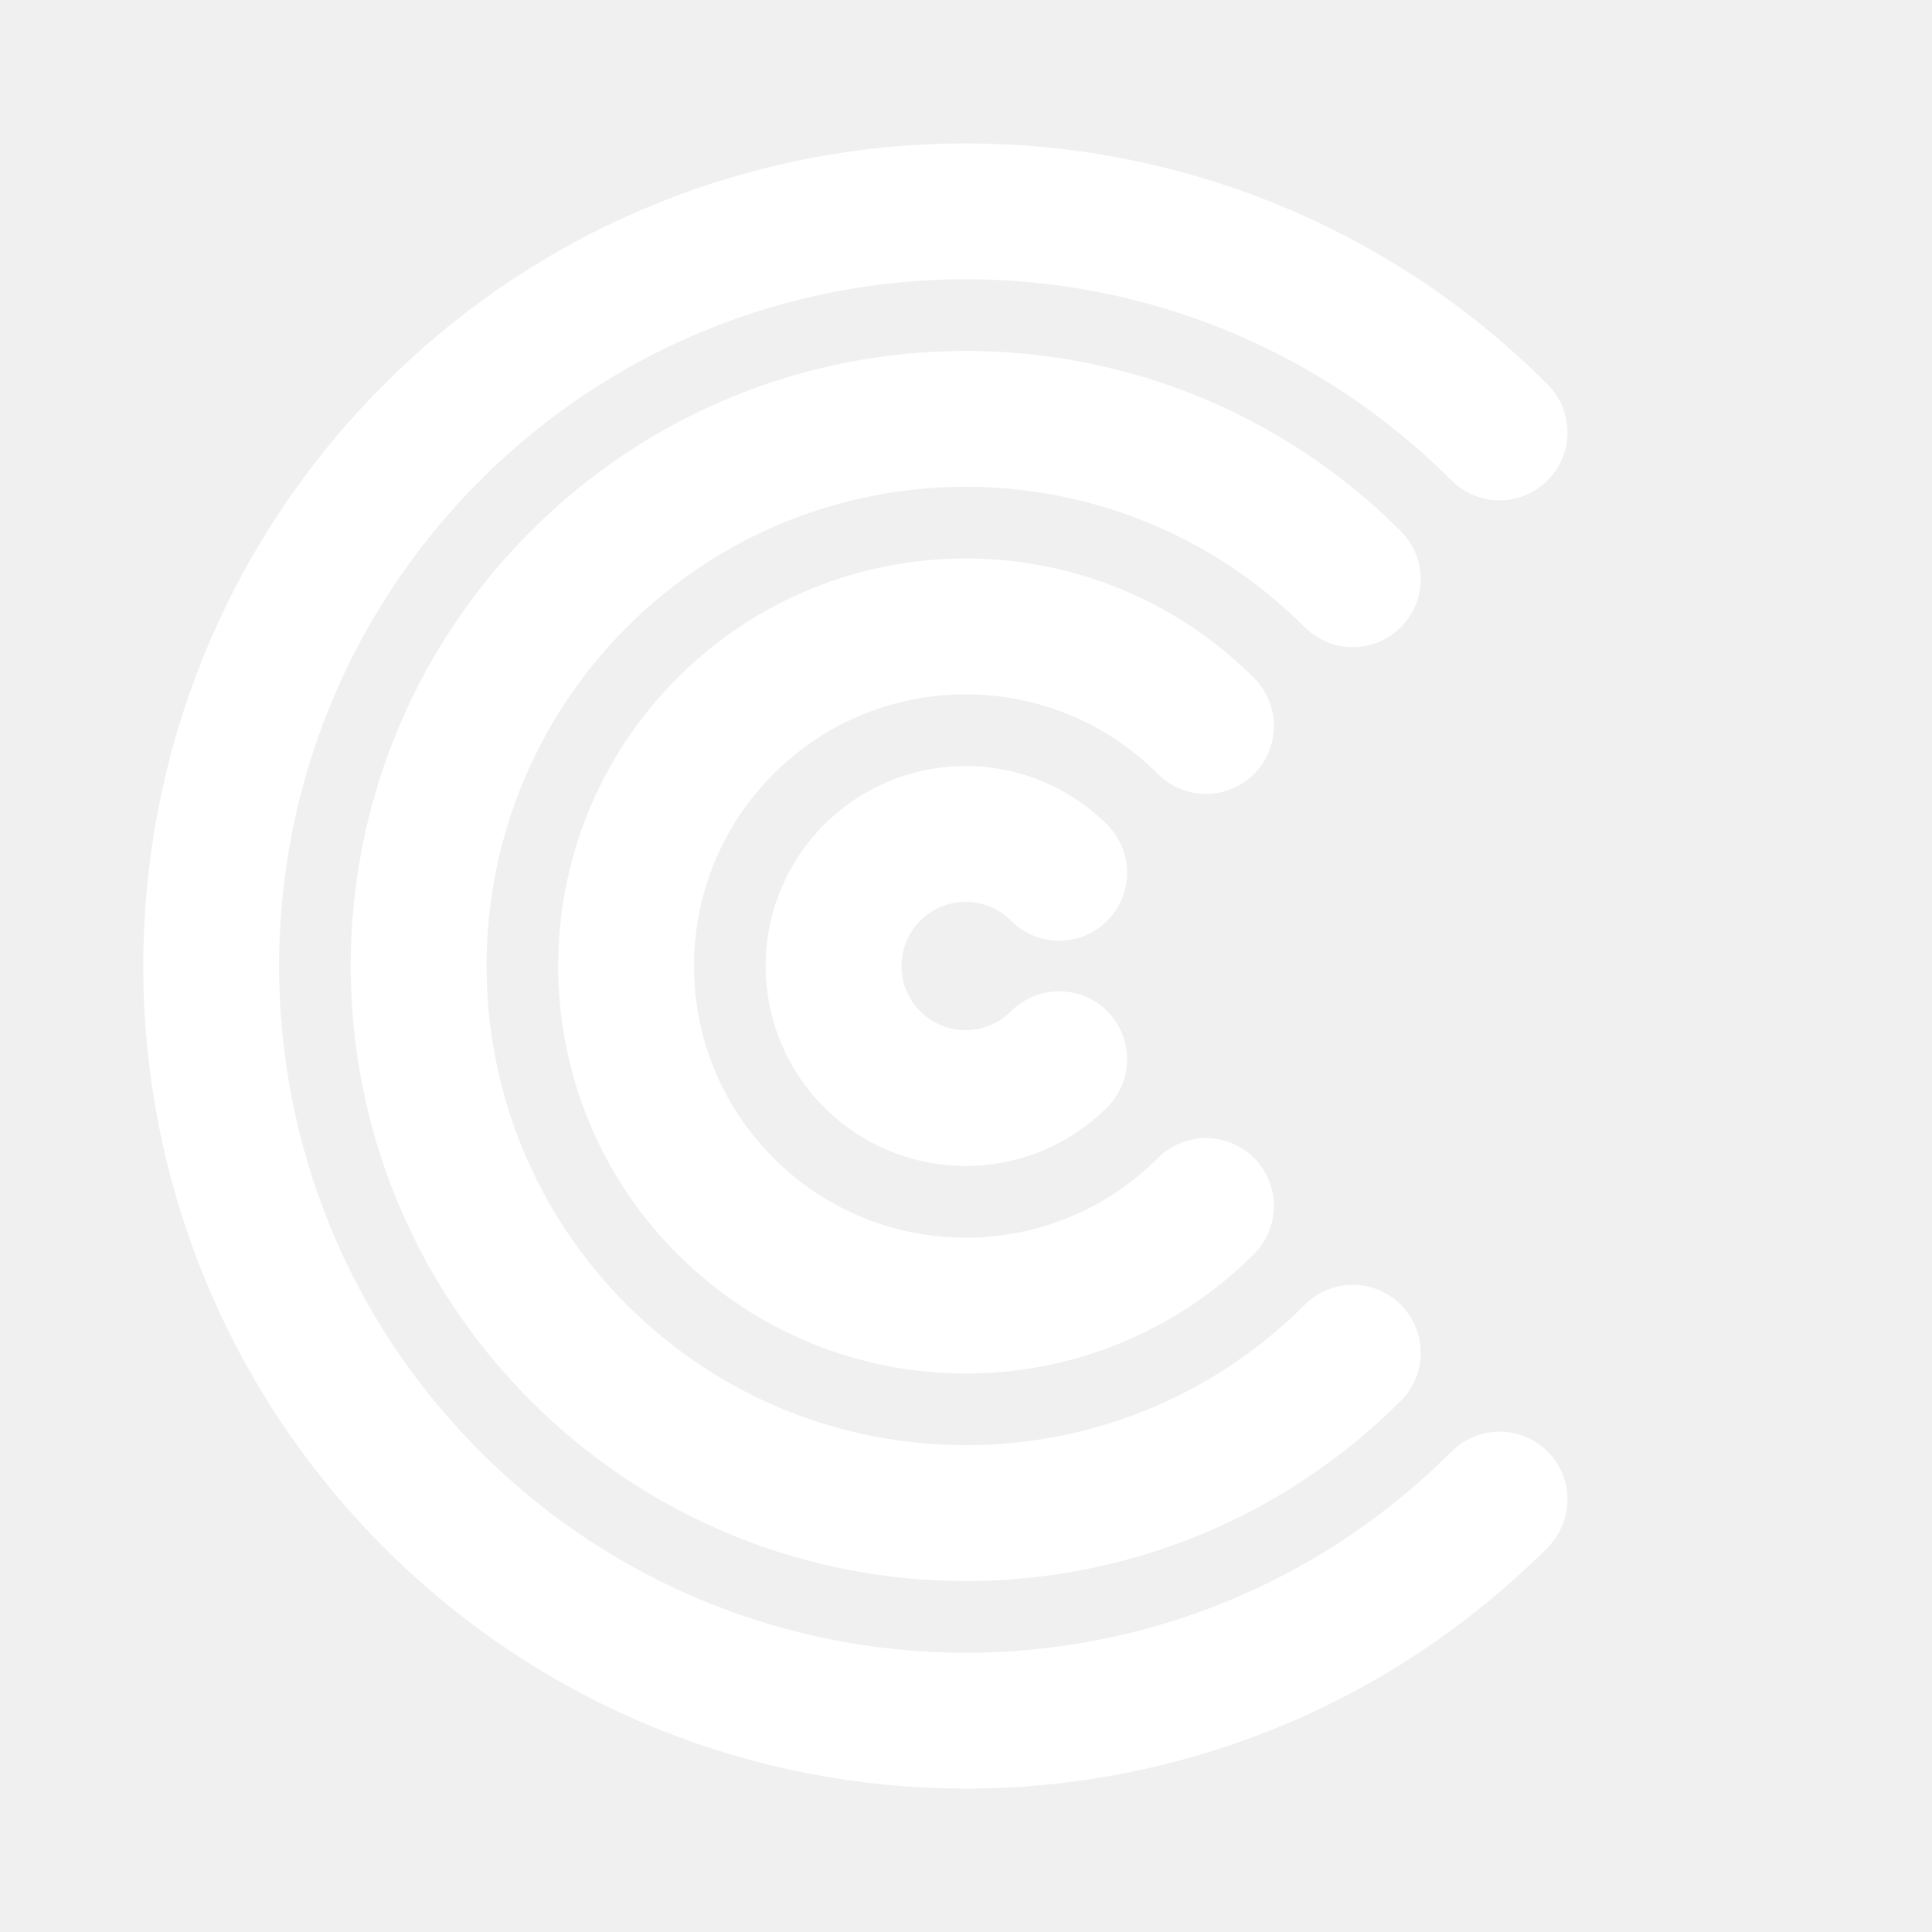
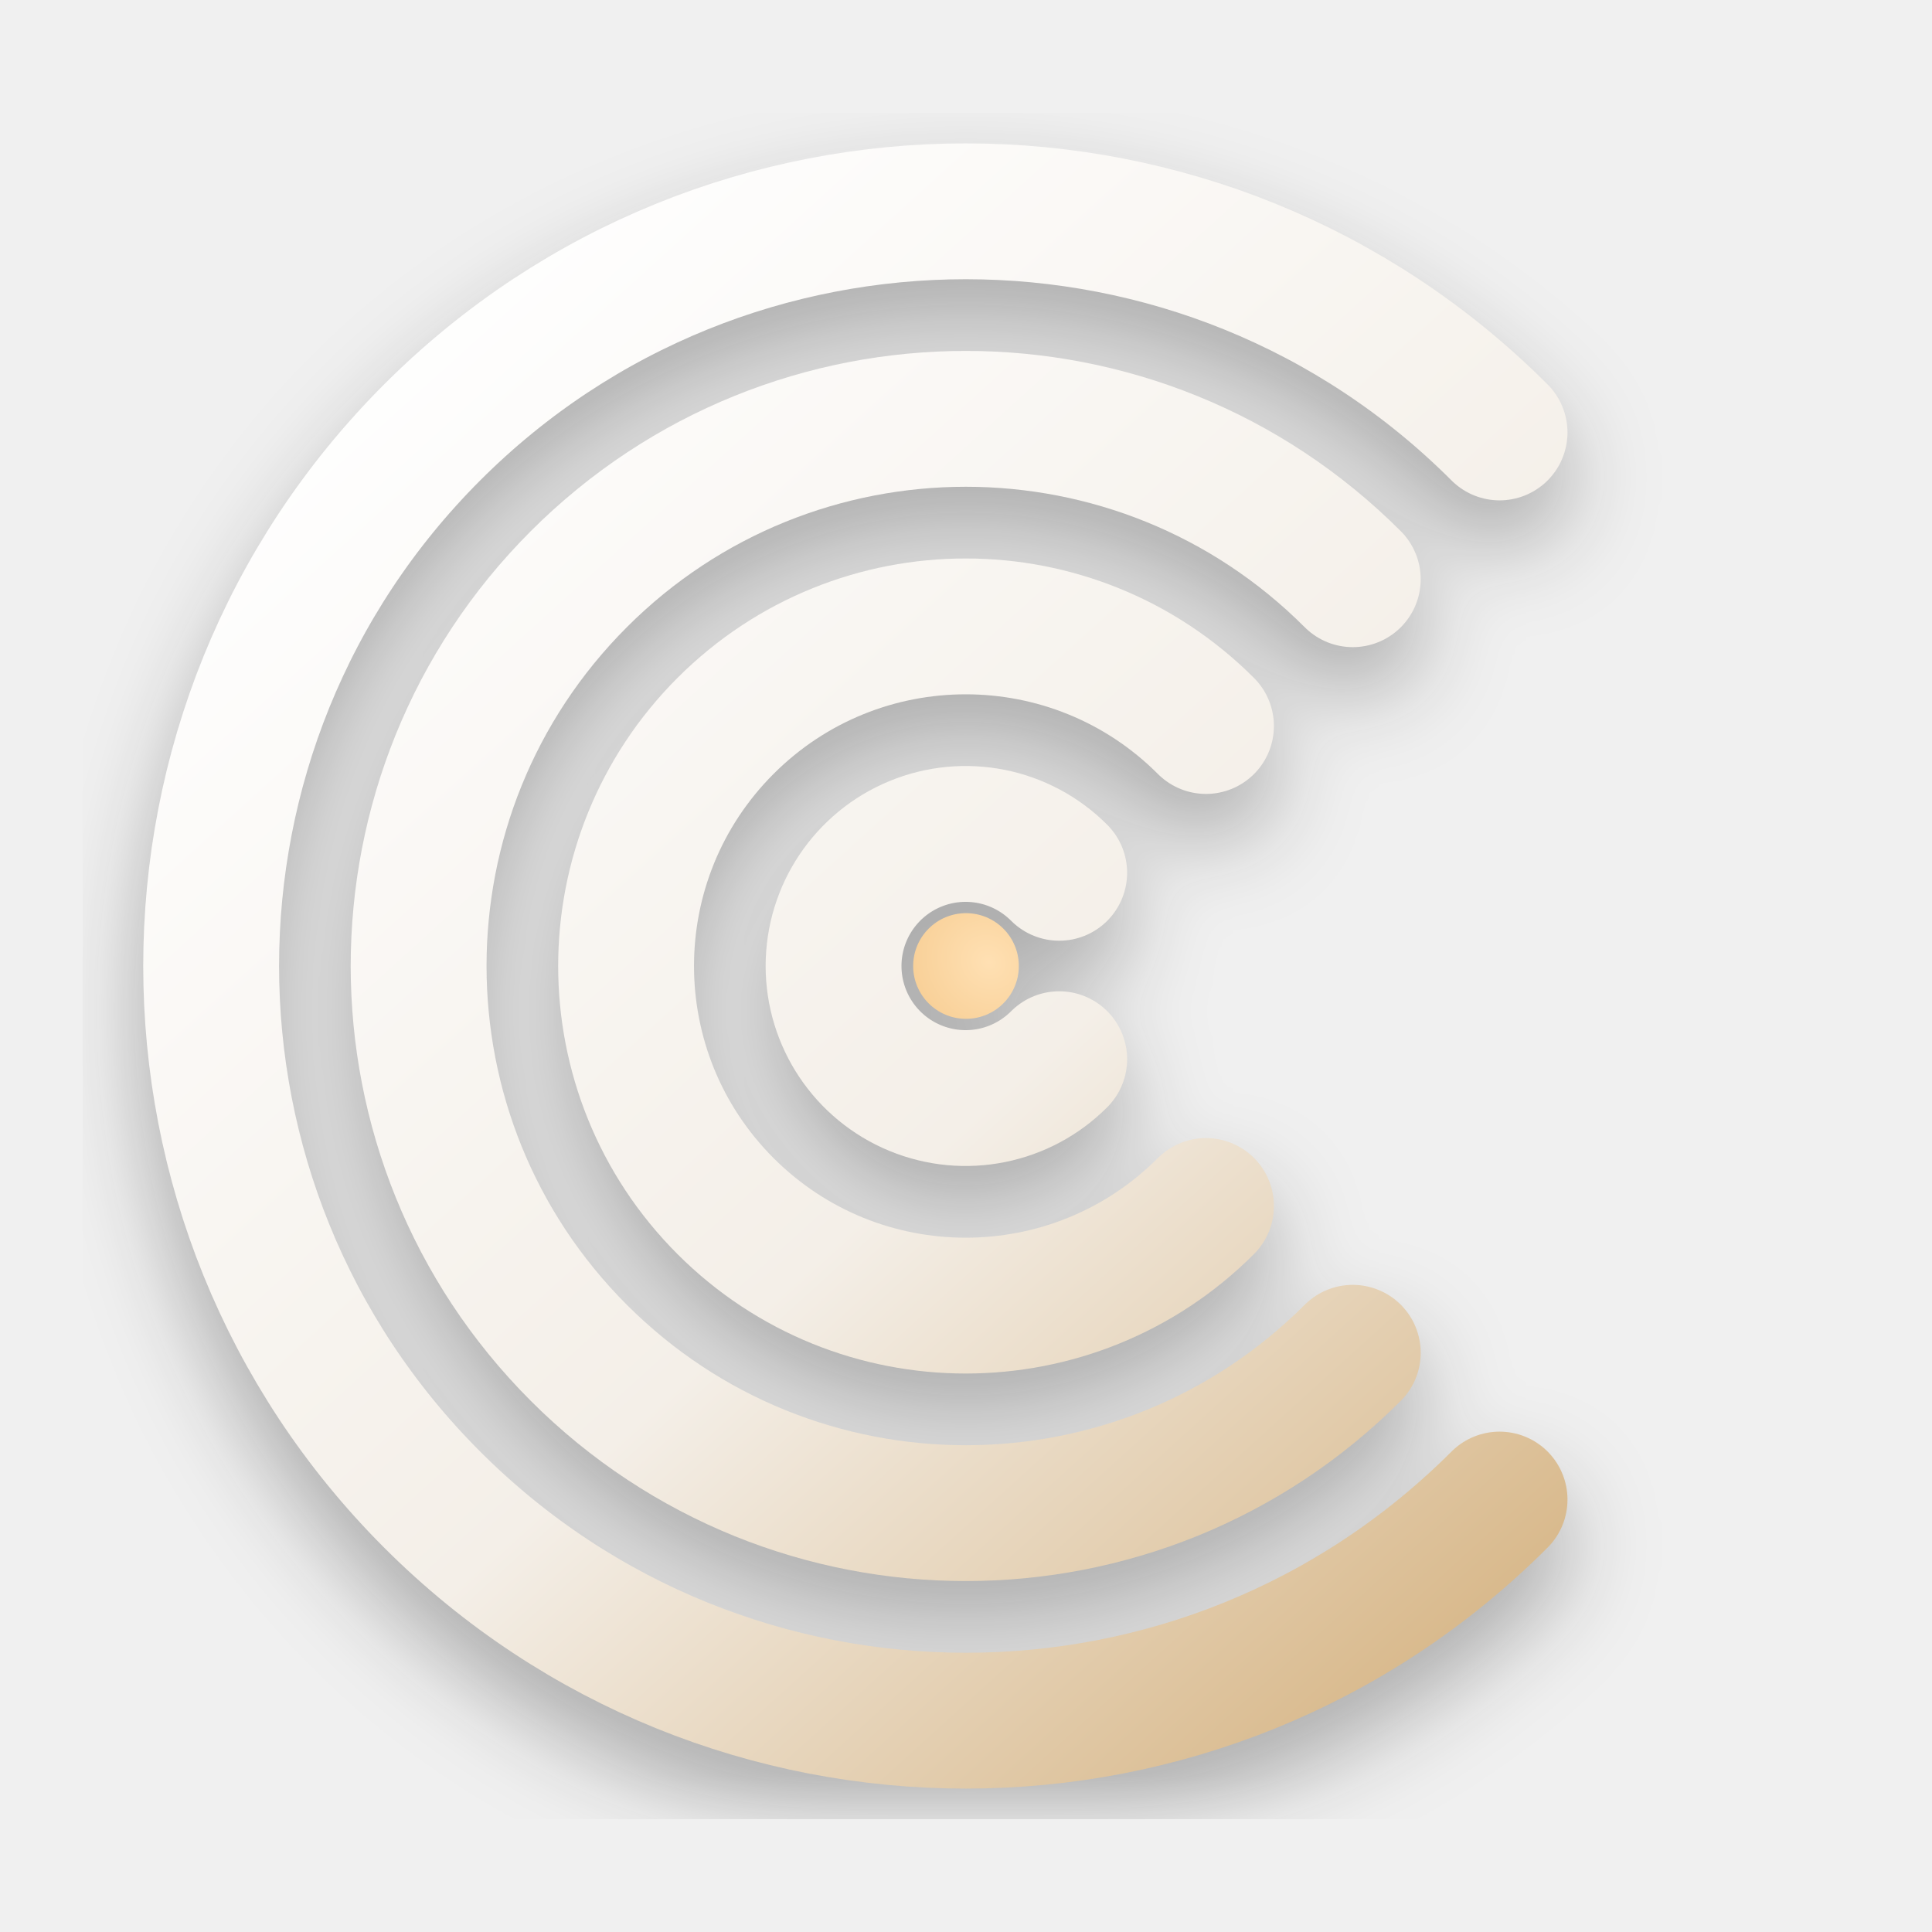
<svg xmlns="http://www.w3.org/2000/svg" width="512" height="512" viewBox="0 0 512 512" fill="none">
-   <g fill="none" stroke="#FFFFFF" stroke-linecap="round" stroke-width="36">
-     <path d="M 397.4 397.4 A 200 200 0 1 1 397.4 114.6" />
-     <path d="M 358.5 358.5 A 145 145 0 1 1 358.5 153.5" />
-     <path d="M 319.6 319.6 A 90 90 0 1 1 319.6 192.4" />
-     <path d="M 280.7 280.7 A 35 35 0 1 1 280.7 231.3" />
+   <defs>
+     <linearGradient id="ccccDarkStroke" x1="98" y1="82" x2="406" y2="422" gradientUnits="userSpaceOnUse">
+       <stop offset="0" stop-color="#FFFFFF" />
+       <stop offset="0.58" stop-color="#F4EFE8" />
+       <stop offset="1" stop-color="#D8B88A" />
+     </linearGradient>
+     <radialGradient id="ccccDarkCore" cx="0" cy="0" r="1" gradientUnits="userSpaceOnUse" gradientTransform="translate(262 255) rotate(132.346) scale(84.5376 93.3857)">
+       <stop offset="0" stop-color="#FFE0B3" />
+       <stop offset="0.5" stop-color="#F0BE79" />
+       <stop offset="1" stop-color="#B07B44" />
+     </radialGradient>
+     <filter id="ccccDarkShadow" x="22" y="30" width="468" height="452" filterUnits="userSpaceOnUse" color-interpolation-filters="sRGB">
+       <feFlood flood-opacity="0" result="BackgroundImageFix" />
+       <feColorMatrix in="SourceAlpha" type="matrix" values="0 0 0 0 0 0 0 0 0 0 0 0 0 0 0 0 0 0 127 0" result="hardAlpha" />
+       <feOffset dy="12" />
+       <feGaussianBlur stdDeviation="12" />
+       <feColorMatrix type="matrix" values="0 0 0 0 0.047 0 0 0 0 0.047 0 0 0 0 0.047 0 0 0 0.3 0" />
+       <feBlend mode="normal" in2="BackgroundImageFix" result="effect1_dropShadow_ccccDark" />
+       <feBlend mode="normal" in="SourceGraphic" in2="effect1_dropShadow_ccccDark" result="shape" />
+     </filter>
+   </defs>
+   <g filter="url(#ccccDarkShadow)">
+     <g fill="none" stroke="url(#ccccDarkStroke)" stroke-linecap="round" stroke-width="36">
+       <path d="M 397.4 397.4 A 200 200 0 1 1 397.4 114.6" />
+       <path d="M 358.5 358.5 A 145 145 0 1 1 358.5 153.5" />
+       <path d="M 319.6 319.6 A 90 90 0 1 1 319.6 192.4" />
+       <path d="M 280.7 280.7 A 35 35 0 1 1 280.7 231.3" />
+     </g>
+     <circle cx="256" cy="256" r="14" fill="url(#ccccDarkCore)" />
  </g>
</svg>
